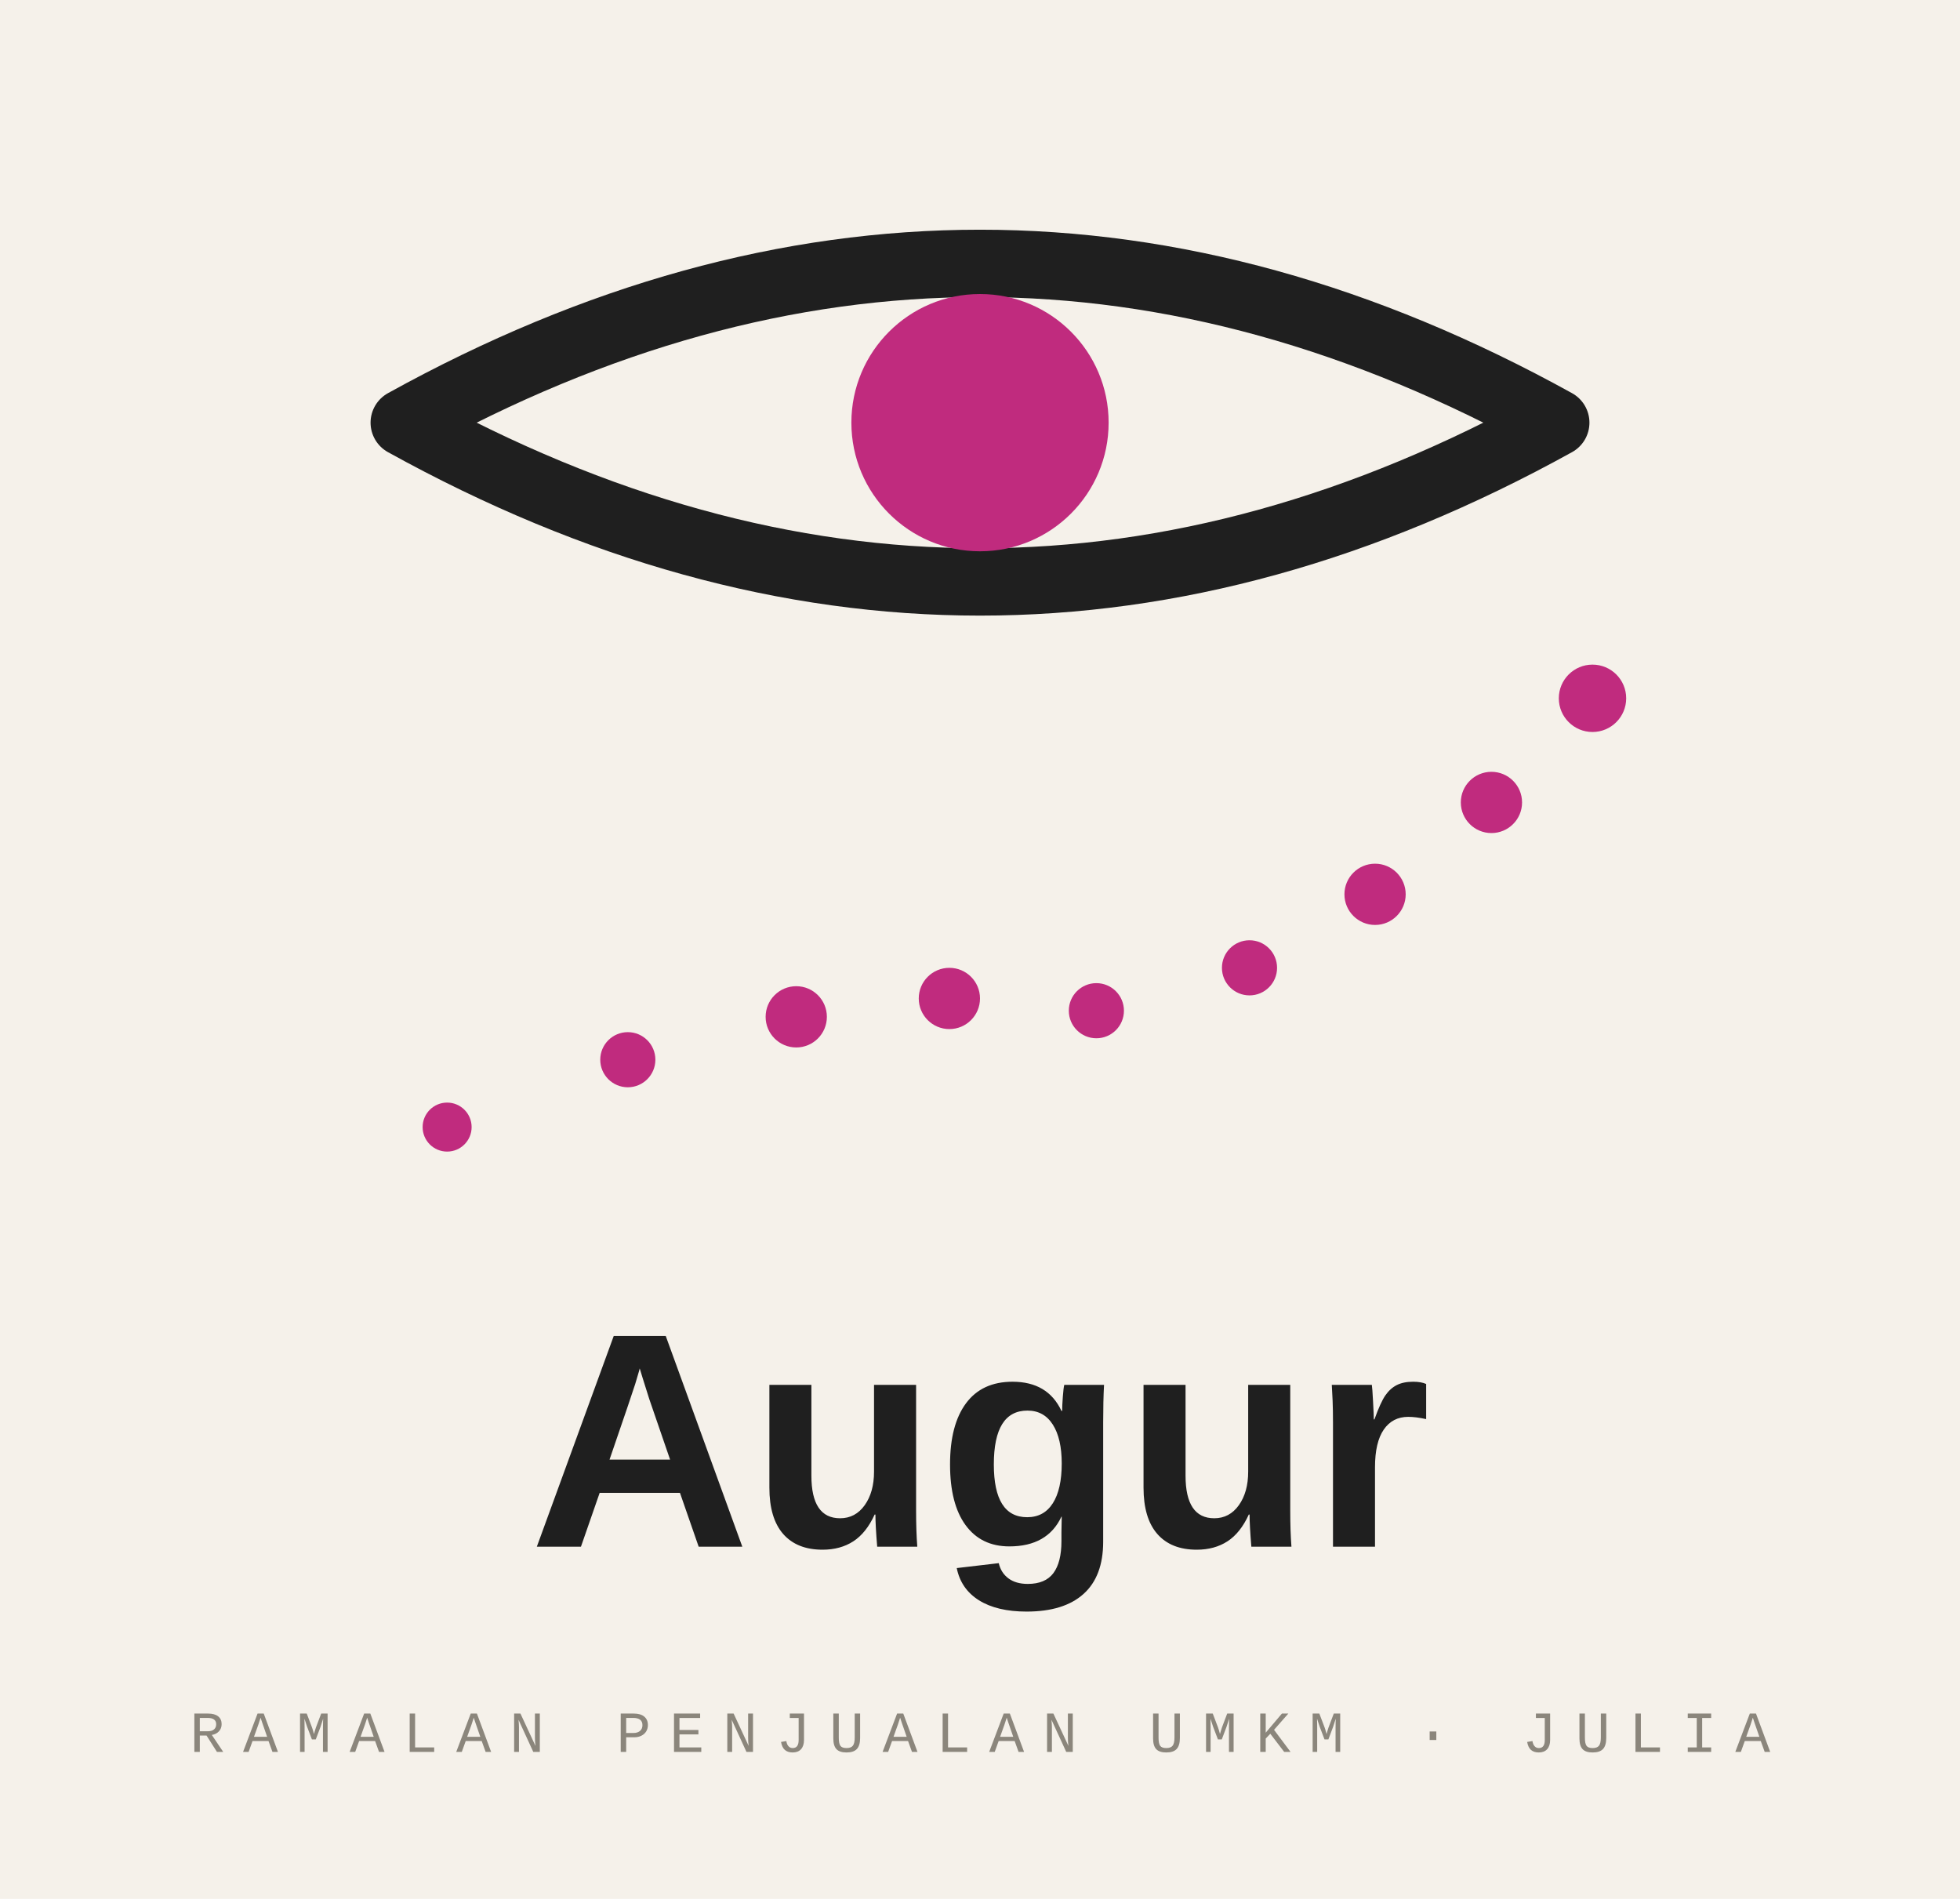
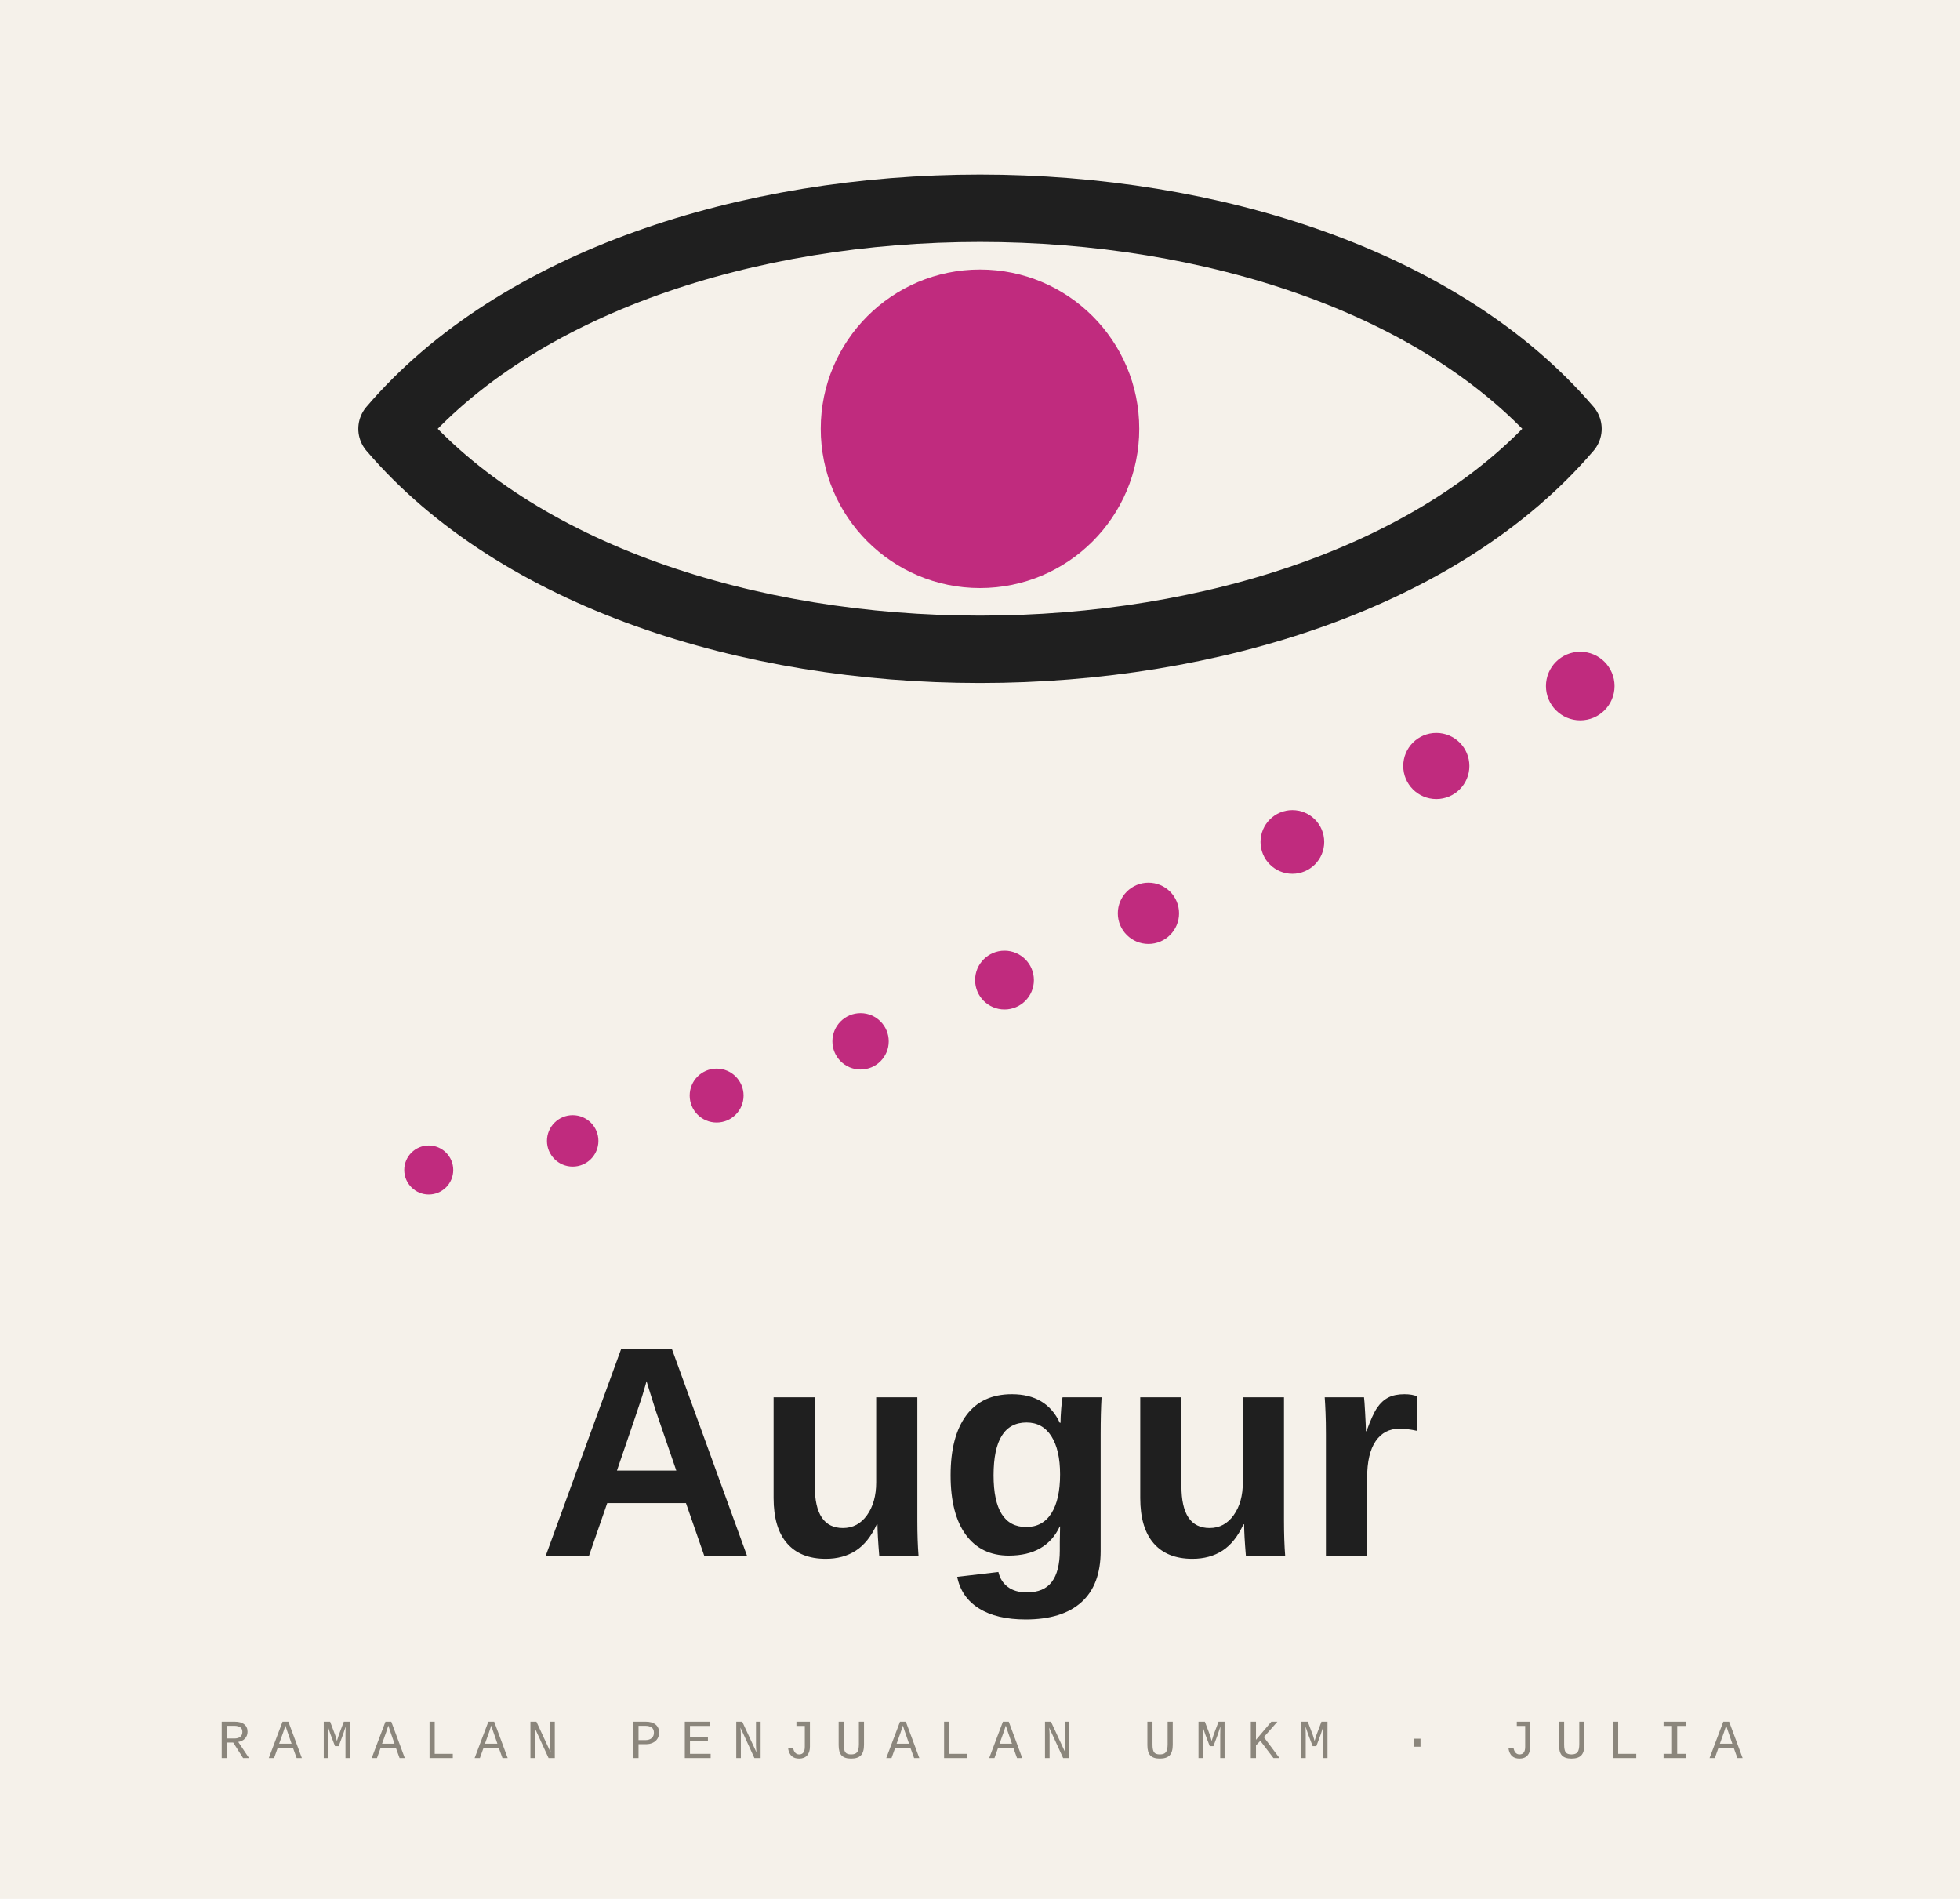
<svg xmlns="http://www.w3.org/2000/svg" viewBox="0 0 640 620" role="img" aria-label="Augur - ramalan penjualan UMKM">
  <rect width="640" height="620" fill="#F5F1EA" />
-   <path d="M132 138 Q320 34 508 138 Q320 242 132 138 Z" fill="none" stroke="#1F1F1F" stroke-width="22" stroke-linejoin="round" />
-   <circle cx="320" cy="138" r="42" fill="#C02B7E" />
-   <circle cx="146" cy="368" r="8" fill="#C02B7E" />
-   <circle cx="205" cy="346" r="9" fill="#C02B7E" />
-   <circle cx="260" cy="332" r="10" fill="#C02B7E" />
-   <circle cx="310" cy="326" r="10" fill="#C02B7E" />
-   <circle cx="358" cy="330" r="9" fill="#C02B7E" />
-   <circle cx="408" cy="316" r="9" fill="#C02B7E" />
-   <circle cx="449" cy="292" r="10" fill="#C02B7E" />
-   <circle cx="487" cy="262" r="10" fill="#C02B7E" />
-   <circle cx="520" cy="228" r="11" fill="#C02B7E" />
-   <text x="320" y="505" text-anchor="middle" font-family="'Arial Black',Arial,Helvetica,sans-serif" font-weight="900" font-size="100" fill="#1F1F1F">Augur</text>
-   <text x="320" y="572" text-anchor="middle" font-family="Courier New,Courier,monospace" font-size="19" letter-spacing="6" fill="#8B867C">RAMALAN PENJUALAN UMKM · JULIA</text>
+   <path d="M128 140 C 210 44, 430 44, 512 140 C 430 236, 210 236, 128 140 Z" fill="none" stroke="#1F1F1F" stroke-width="22" stroke-linejoin="round" />
+   <circle cx="320" cy="140" r="52" fill="#C02B7E" />
+   <circle cx="140.0" cy="382.0" r="8.0" fill="#C02B7E" />
+   <circle cx="187.0" cy="372.5" r="8.4" fill="#C02B7E" />
+   <circle cx="234.0" cy="357.7" r="8.8" fill="#C02B7E" />
+   <circle cx="281.0" cy="340.0" r="9.2" fill="#C02B7E" />
+   <circle cx="328.0" cy="320.0" r="9.6" fill="#C02B7E" />
+   <circle cx="375.0" cy="298.2" r="10.0" fill="#C02B7E" />
+   <circle cx="422.0" cy="274.9" r="10.4" fill="#C02B7E" />
+   <circle cx="469.0" cy="250.1" r="10.8" fill="#C02B7E" />
+   <circle cx="516.0" cy="224.0" r="11.2" fill="#C02B7E" />
+   <text x="320" y="508" text-anchor="middle" font-family="'Arial Black',Arial,Helvetica,sans-serif" font-weight="900" font-size="98" fill="#1F1F1F">Augur</text>
+   <text x="320" y="574" text-anchor="middle" font-family="'Courier New',Courier,monospace" font-size="18" letter-spacing="6" fill="#8B867C">RAMALAN PENJUALAN UMKM · JULIA</text>
</svg>
